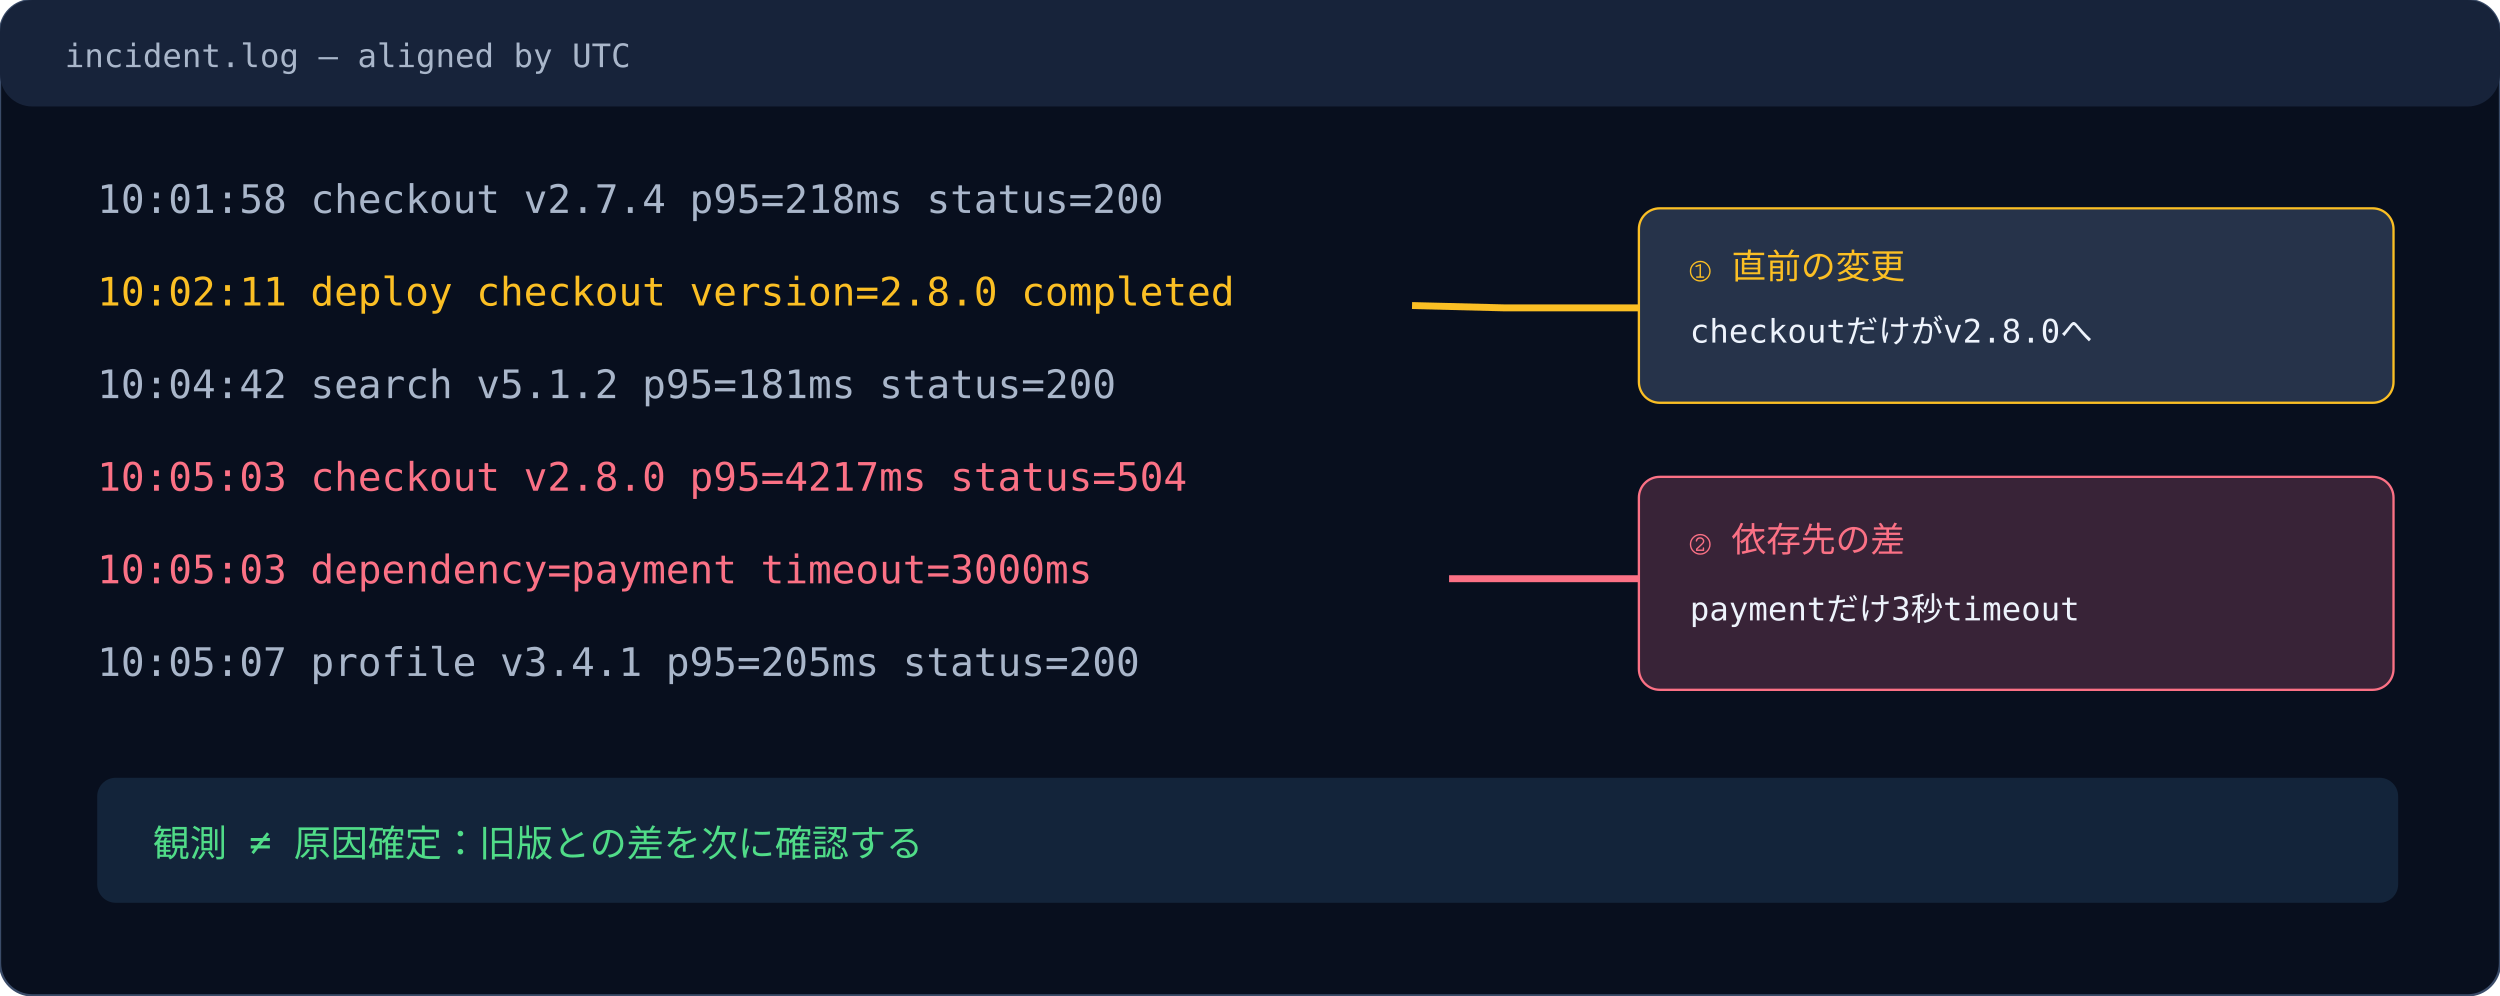
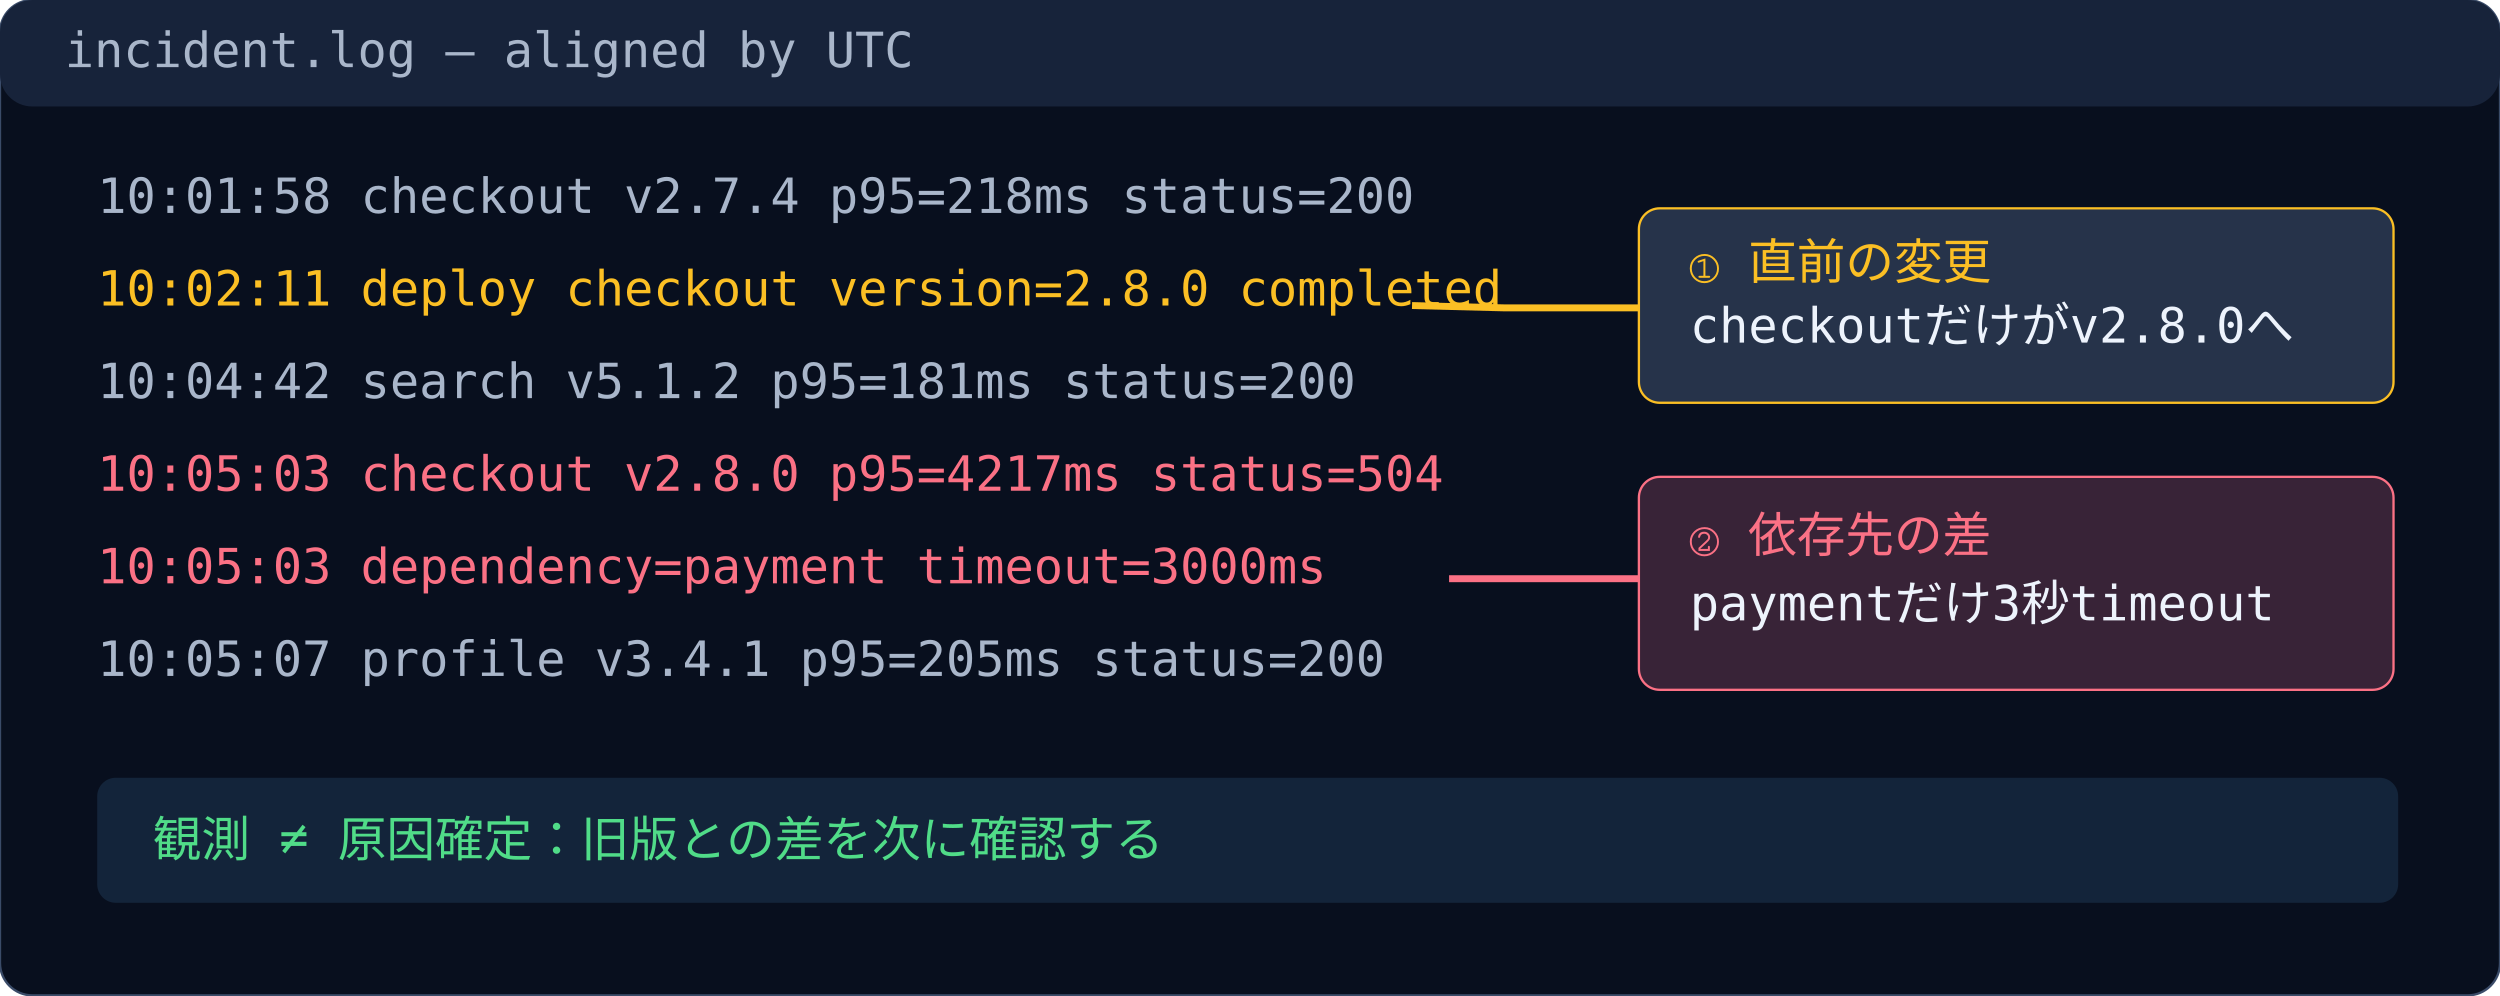
<svg xmlns="http://www.w3.org/2000/svg" width="1080" height="430" viewBox="0 0 1080 430" role="img" aria-labelledby="title desc">
  <rect width="1080" height="430" rx="14" fill="#080f1e" stroke="#3a4b68" />
  <g font-family="monospace">
    <rect x="0" y="0" width="1080" height="46" rx="14" fill="#17233a" />
-     <text x="28" y="29" font-size="14" fill="#a9b6ca">incident.log — aligned by UTC</text>
-     <g font-size="17" fill="#a9b6ca">
+     <text x="28" y="29" font-size="21" fill="#a9b6ca">incident.log — aligned by UTC</text>
+     <g font-size="21" fill="#a9b6ca">
      <text x="42" y="92">10:01:58 checkout v2.7.4 p95=218ms status=200</text>
      <text x="42" y="132" fill="#fbbf24">10:02:11 deploy checkout version=2.8.0 completed</text>
      <text x="42" y="172">10:04:42 search   v5.1.2 p95=181ms status=200</text>
      <text x="42" y="212" fill="#fb7185">10:05:03 checkout v2.8.0 p95=4217ms status=504</text>
      <text x="42" y="252" fill="#fb7185">10:05:03 dependency=payment timeout=3000ms</text>
      <text x="42" y="292">10:05:07 profile  v3.4.1 p95=205ms status=200</text>
    </g>
    <rect x="708" y="90" width="326" height="84" rx="9" fill="#26334a" stroke="#fbbf24" />
-     <text x="730" y="120" font-size="15" fill="#fbbf24">① 直前の変更</text>
-     <text x="730" y="148" font-size="14" fill="#edf3fc">checkoutだけがv2.8.0へ</text>
+     <text x="730" y="120" font-size="21" fill="#fbbf24">① 直前の変更</text>
+     <text x="730" y="148" font-size="21" fill="#edf3fc">checkoutだけがv2.8.0へ</text>
    <path d="M708 133H650L610 132" stroke="#fbbf24" stroke-width="3" fill="none" />
    <rect x="708" y="206" width="326" height="92" rx="9" fill="#382337" stroke="#fb7185" />
-     <text x="730" y="238" font-size="15" fill="#fb7185">② 依存先の差</text>
-     <text x="730" y="268" font-size="14" fill="#edf3fc">paymentだけ3秒timeout</text>
+     <text x="730" y="238" font-size="21" fill="#fb7185">② 依存先の差</text>
+     <text x="730" y="268" font-size="21" fill="#edf3fc">paymentだけ3秒timeout</text>
    <path d="M708 250H660L626 250" stroke="#fb7185" stroke-width="3" fill="none" />
    <rect x="42" y="336" width="994" height="54" rx="8" fill="#13243a" />
-     <text x="66" y="370" font-size="16" fill="#50dc88">観測 ≠ 原因確定：旧版との差を次に確認する</text>
+     <text x="66" y="370" font-size="21" fill="#50dc88">観測 ≠ 原因確定：旧版との差を次に確認する</text>
  </g>
</svg>
